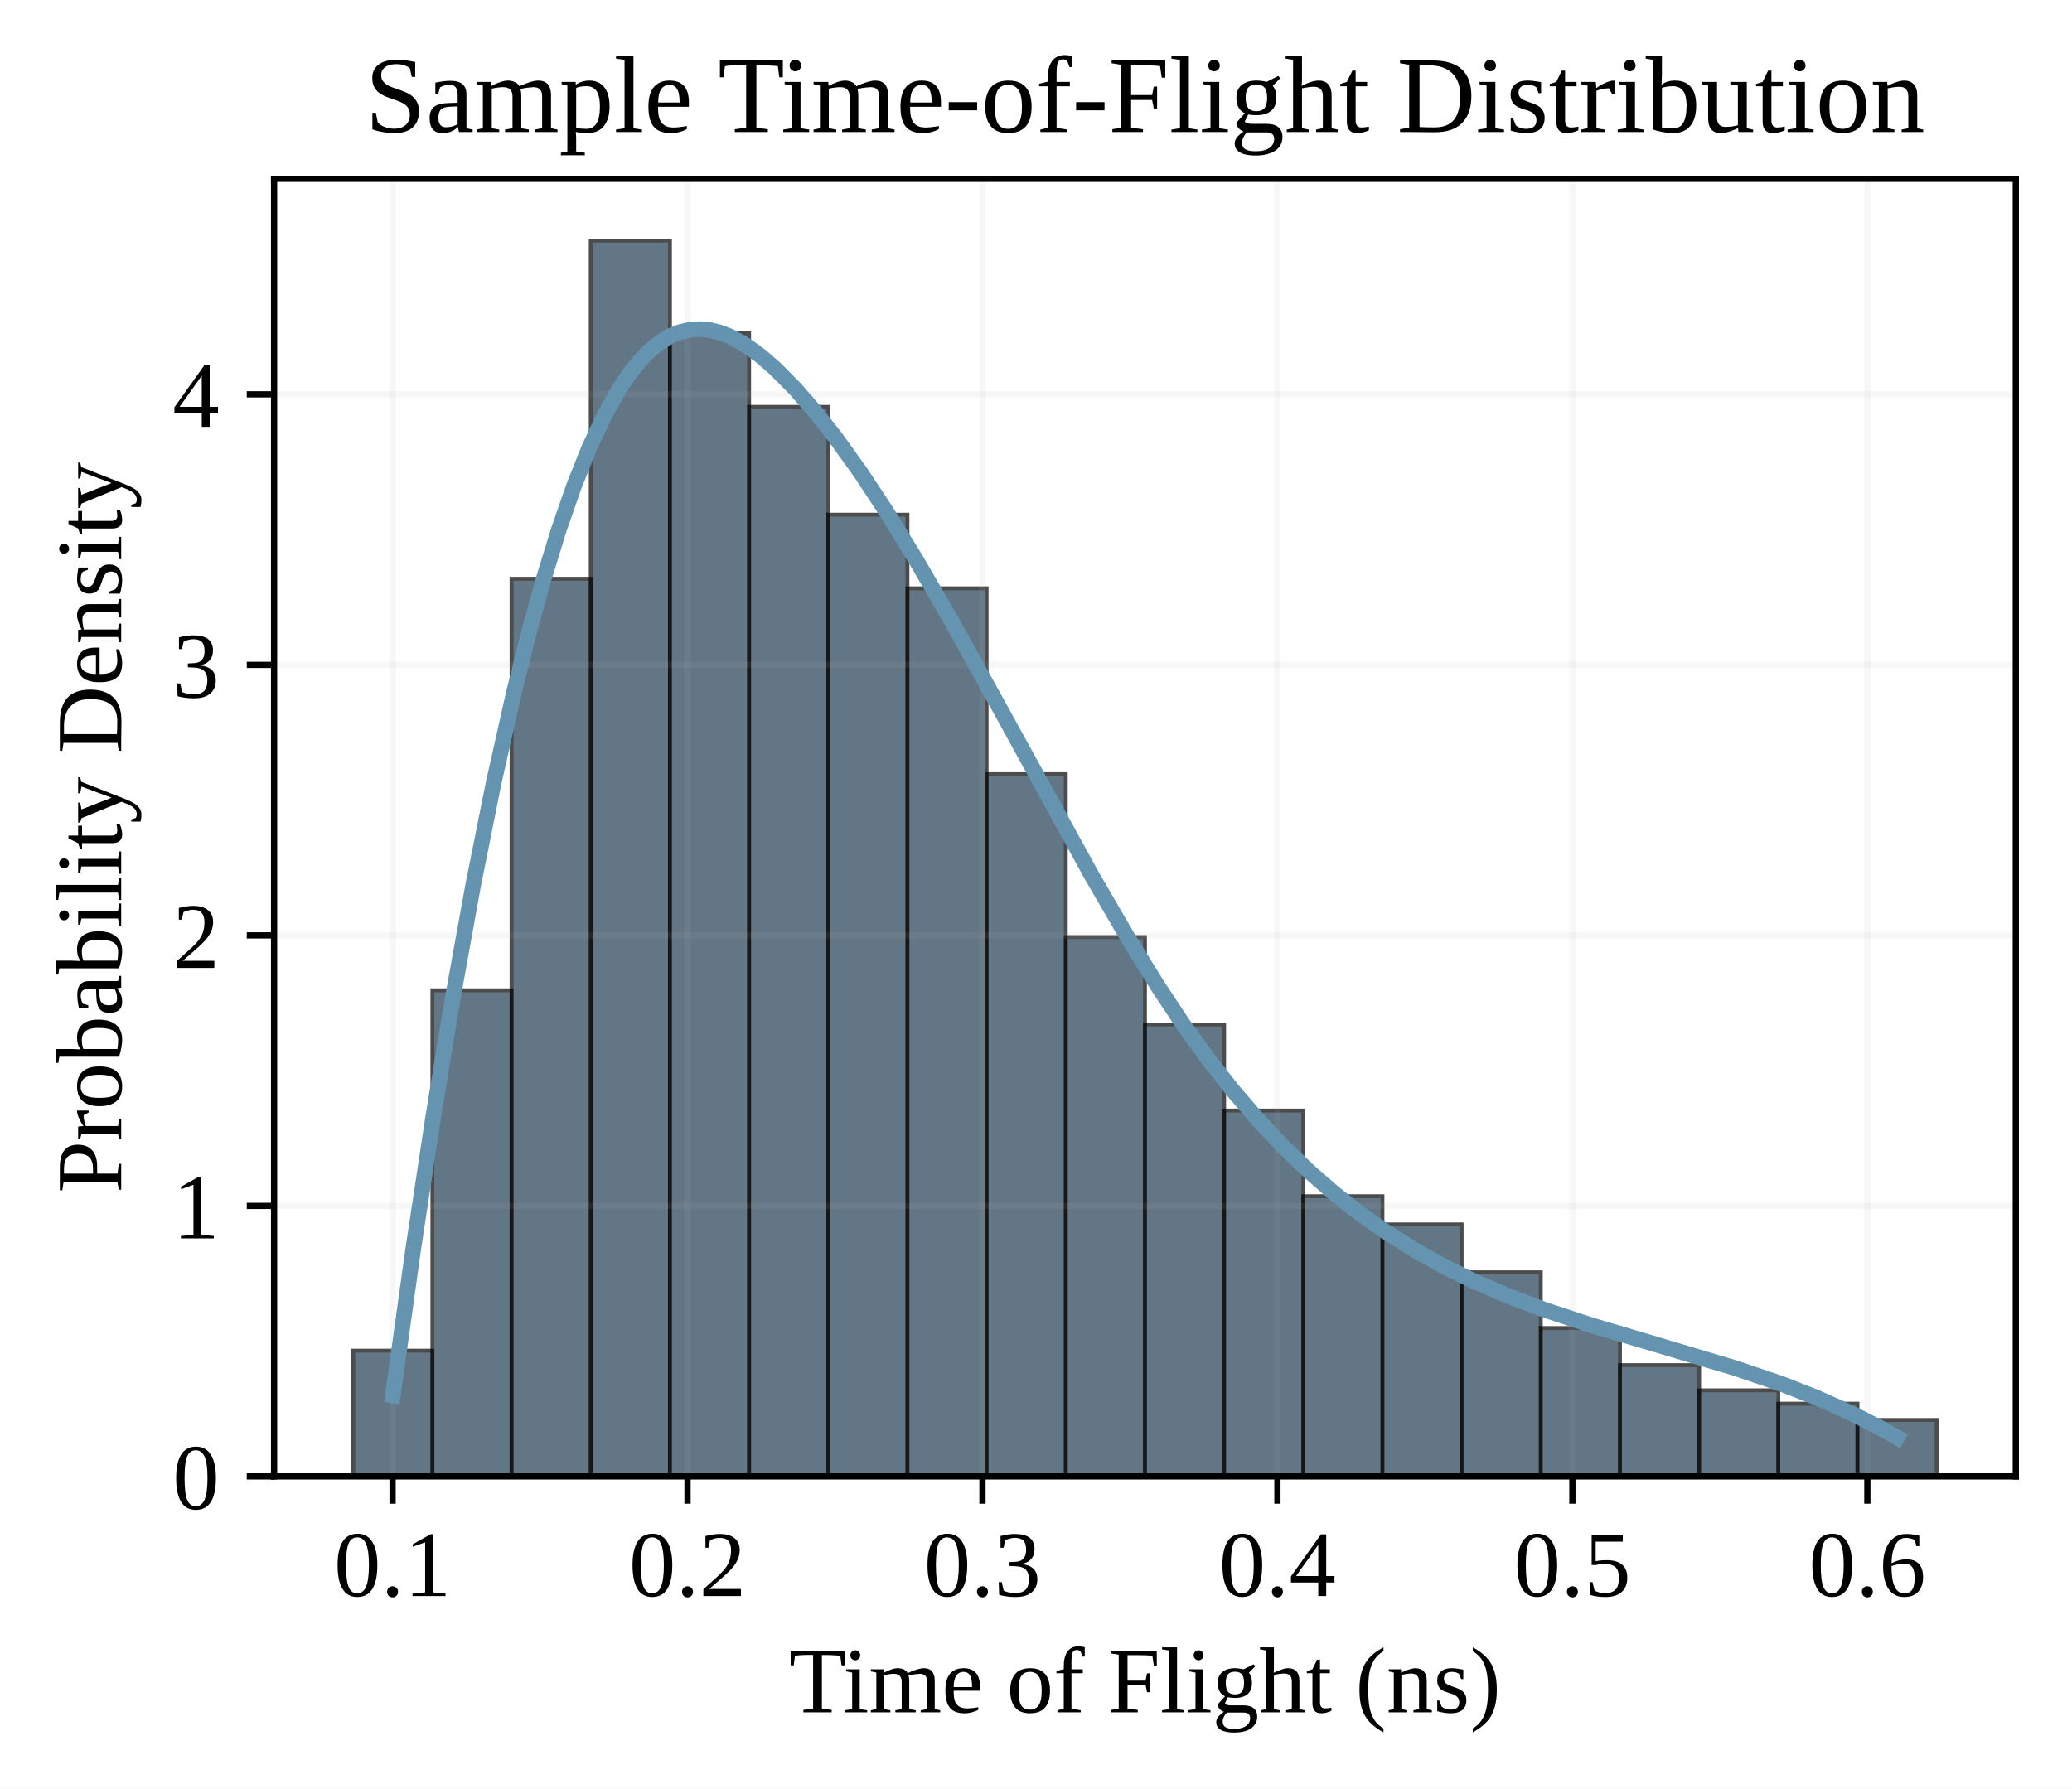
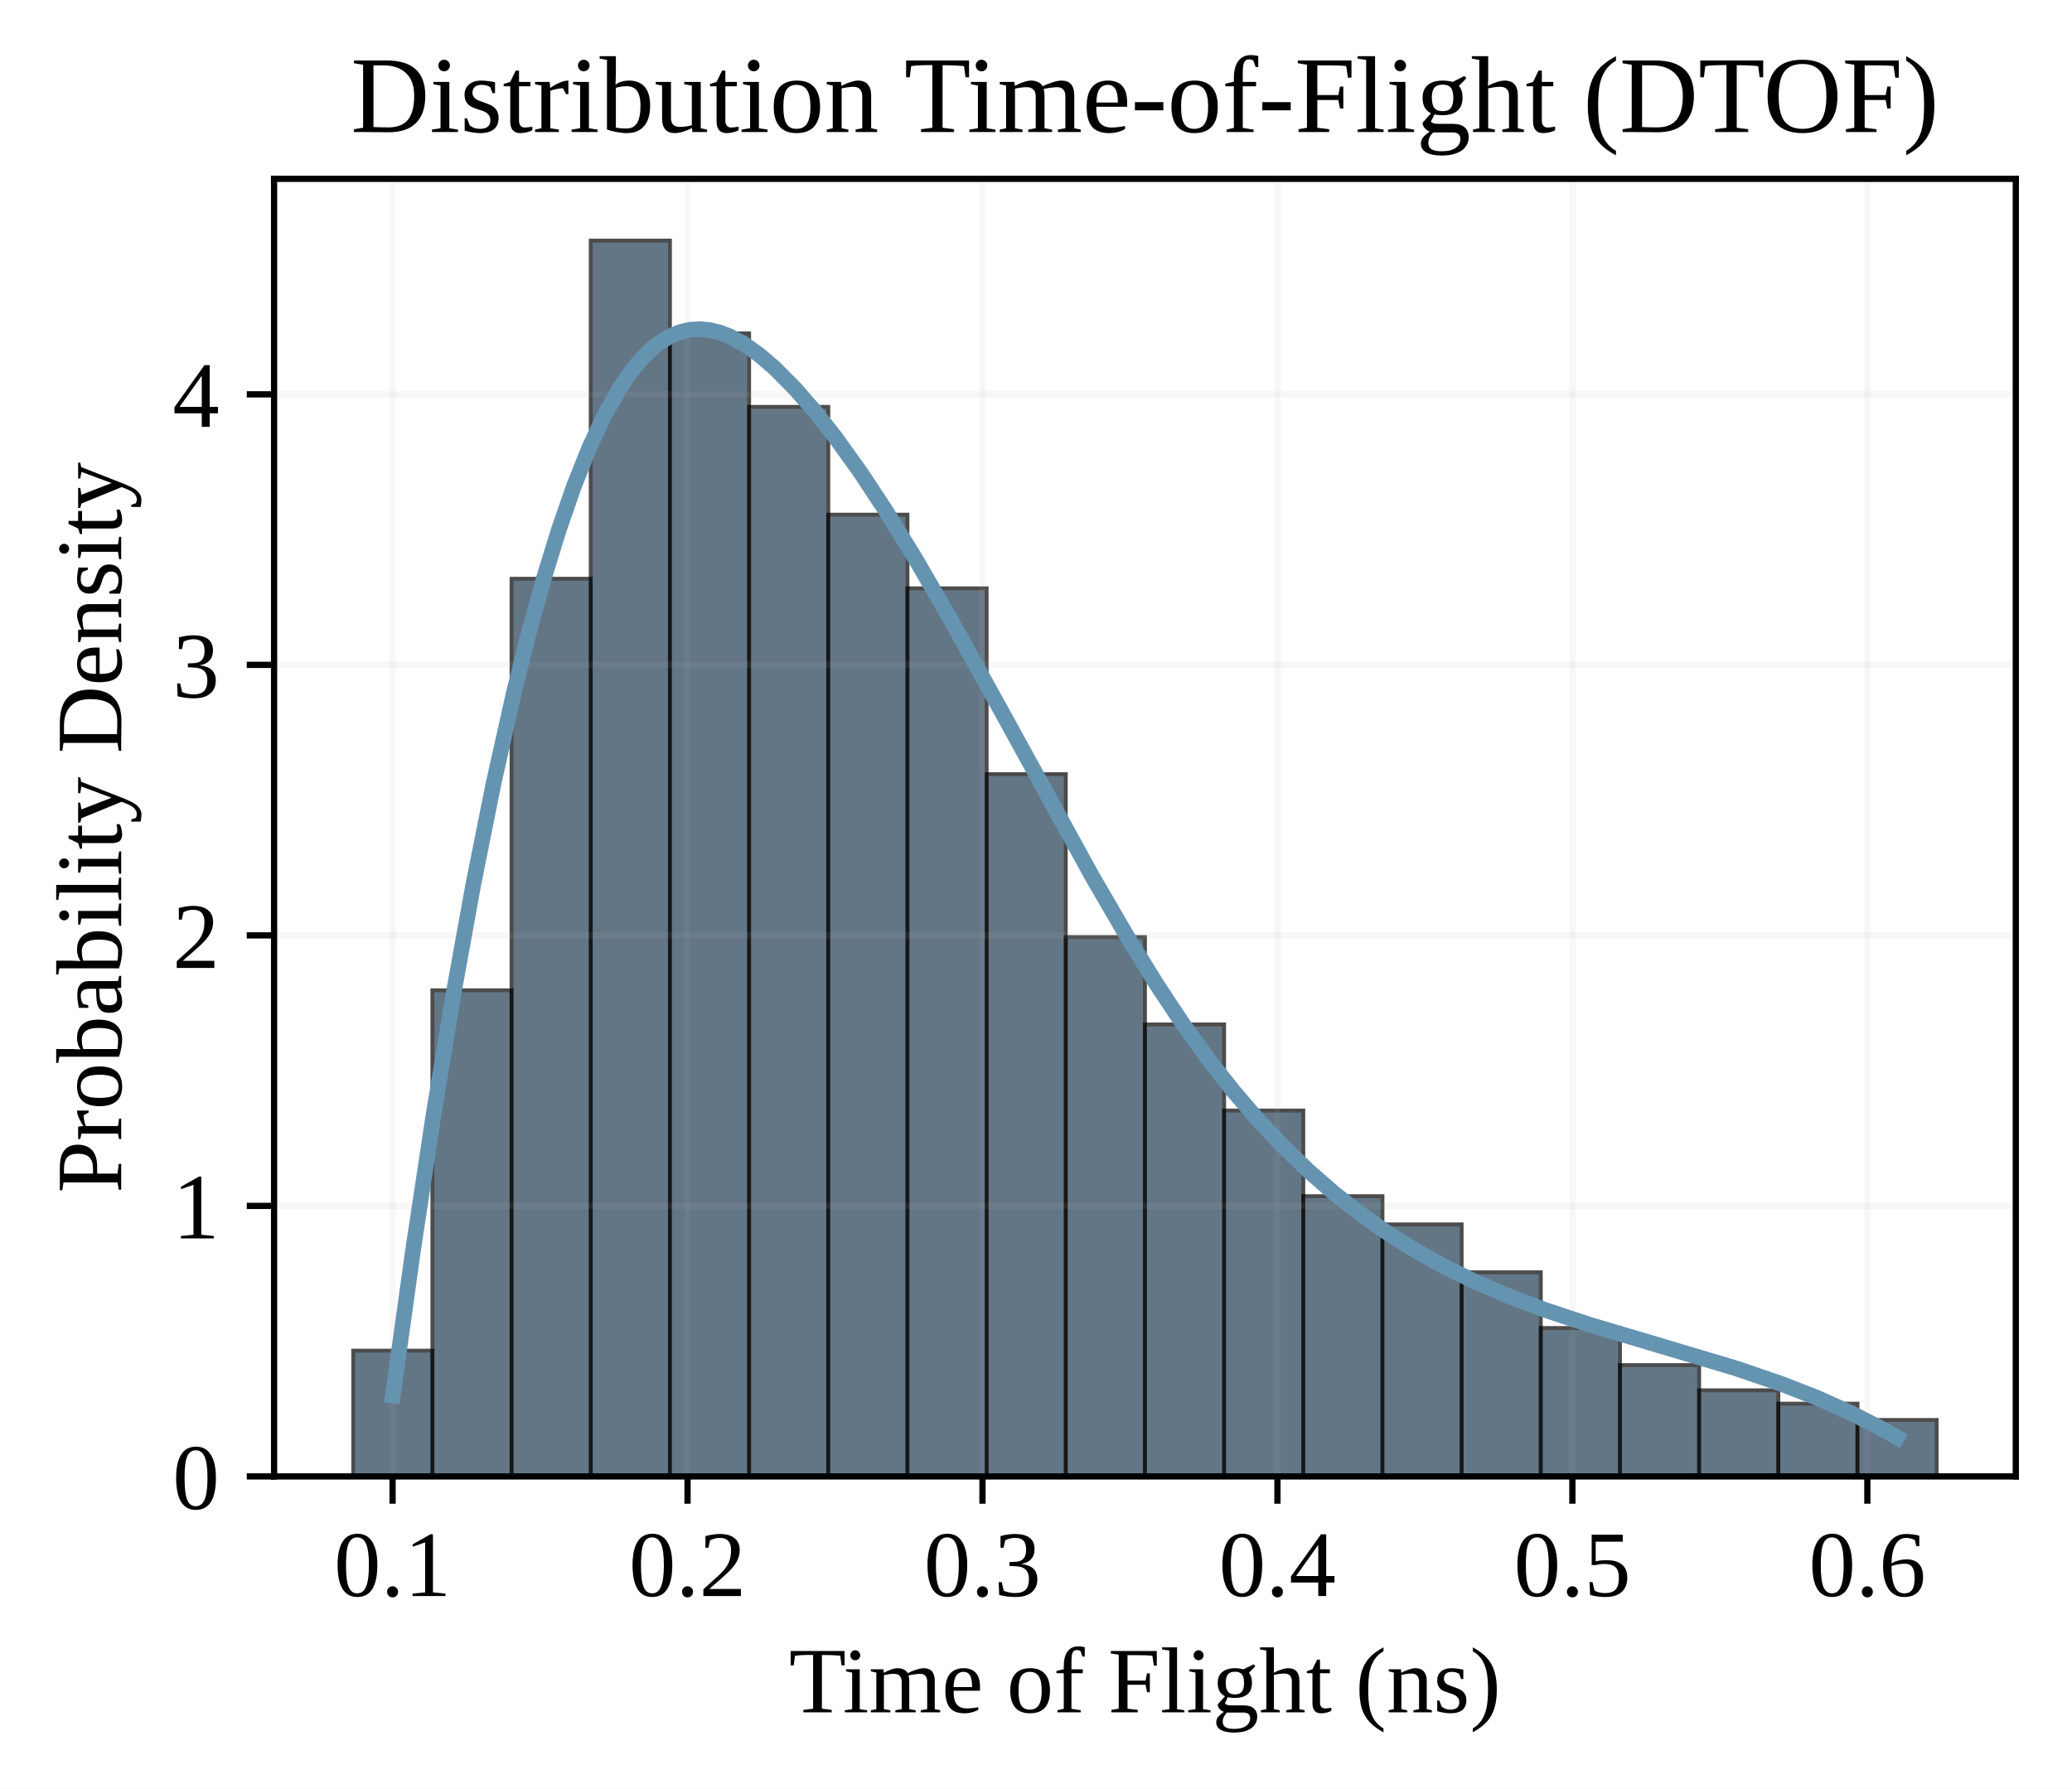
<svg xmlns="http://www.w3.org/2000/svg" xmlns:xlink="http://www.w3.org/1999/xlink" width="265.522pt" height="229.262pt" viewBox="0 0 265.522 229.262" version="1.1">
  <defs>
    <style type="text/css">*{stroke-linejoin: round; stroke-linecap: butt}</style>
  </defs>
  <g id="figure_1">
    <g id="patch_1">
      <path d="M 0 229.262  L 265.522 229.262  L 265.522 0  L 0 0  z " style="fill: #ffffff" />
    </g>
    <g id="axes_1">
      <g id="patch_2">
        <path d="M 35.122 189.241  L 258.322 189.241  L 258.322 22.921  L 35.122 22.921  z " style="fill: #ffffff" />
      </g>
      <g id="patch_3">
-         <path d="M 45.267 189.241  L 55.413 189.241  L 55.413 173.121  L 45.267 173.121  z " clip-path="url(#p93b1273e4d)" style="fill: #213c51; opacity: 0.7; stroke: #000000; stroke-width: 0.5; stroke-linejoin: miter" />
+         <path d="M 45.267 189.241  L 55.413 189.241  L 55.413 173.121  L 45.267 173.121  z " clip-path="url(#p7cf15f9756)" style="fill: #213c51; opacity: 0.7; stroke: #000000; stroke-width: 0.5; stroke-linejoin: miter" />
      </g>
      <g id="patch_4">
-         <path d="M 55.413 189.241  L 65.558 189.241  L 65.558 126.935  L 55.413 126.935  z " clip-path="url(#p93b1273e4d)" style="fill: #213c51; opacity: 0.7; stroke: #000000; stroke-width: 0.5; stroke-linejoin: miter" />
+         <path d="M 55.413 189.241  L 65.558 189.241  L 65.558 126.935  L 55.413 126.935  z " clip-path="url(#p7cf15f9756)" style="fill: #213c51; opacity: 0.7; stroke: #000000; stroke-width: 0.5; stroke-linejoin: miter" />
      </g>
      <g id="patch_5">
-         <path d="M 65.558 189.241  L 75.704 189.241  L 75.704 74.184  L 65.558 74.184  z " clip-path="url(#p93b1273e4d)" style="fill: #213c51; opacity: 0.7; stroke: #000000; stroke-width: 0.5; stroke-linejoin: miter" />
+         <path d="M 65.558 189.241  L 75.704 189.241  L 75.704 74.184  L 65.558 74.184  z " clip-path="url(#p7cf15f9756)" style="fill: #213c51; opacity: 0.7; stroke: #000000; stroke-width: 0.5; stroke-linejoin: miter" />
      </g>
      <g id="patch_6">
-         <path d="M 75.704 189.241  L 85.849 189.241  L 85.849 30.841  L 75.704 30.841  z " clip-path="url(#p93b1273e4d)" style="fill: #213c51; opacity: 0.7; stroke: #000000; stroke-width: 0.5; stroke-linejoin: miter" />
+         <path d="M 75.704 189.241  L 85.849 189.241  L 85.849 30.841  L 75.704 30.841  z " clip-path="url(#p7cf15f9756)" style="fill: #213c51; opacity: 0.7; stroke: #000000; stroke-width: 0.5; stroke-linejoin: miter" />
      </g>
      <g id="patch_7">
-         <path d="M 85.849 189.241  L 95.995 189.241  L 95.995 42.733  L 85.849 42.733  z " clip-path="url(#p93b1273e4d)" style="fill: #213c51; opacity: 0.7; stroke: #000000; stroke-width: 0.5; stroke-linejoin: miter" />
+         <path d="M 85.849 189.241  L 95.995 189.241  L 95.995 42.733  L 85.849 42.733  z " clip-path="url(#p7cf15f9756)" style="fill: #213c51; opacity: 0.7; stroke: #000000; stroke-width: 0.5; stroke-linejoin: miter" />
      </g>
      <g id="patch_8">
-         <path d="M 95.995 189.241  L 106.14 189.241  L 106.14 52.154  L 95.995 52.154  z " clip-path="url(#p93b1273e4d)" style="fill: #213c51; opacity: 0.7; stroke: #000000; stroke-width: 0.5; stroke-linejoin: miter" />
+         <path d="M 95.995 189.241  L 106.14 189.241  L 106.14 52.154  L 95.995 52.154  z " clip-path="url(#p7cf15f9756)" style="fill: #213c51; opacity: 0.7; stroke: #000000; stroke-width: 0.5; stroke-linejoin: miter" />
      </g>
      <g id="patch_9">
-         <path d="M 106.14 189.241  L 116.286 189.241  L 116.286 65.968  L 106.14 65.968  z " clip-path="url(#p93b1273e4d)" style="fill: #213c51; opacity: 0.7; stroke: #000000; stroke-width: 0.5; stroke-linejoin: miter" />
+         <path d="M 106.14 189.241  L 116.286 189.241  L 116.286 65.968  L 106.14 65.968  z " clip-path="url(#p7cf15f9756)" style="fill: #213c51; opacity: 0.7; stroke: #000000; stroke-width: 0.5; stroke-linejoin: miter" />
      </g>
      <g id="patch_10">
-         <path d="M 116.286 189.241  L 126.431 189.241  L 126.431 75.411  L 116.286 75.411  z " clip-path="url(#p93b1273e4d)" style="fill: #213c51; opacity: 0.7; stroke: #000000; stroke-width: 0.5; stroke-linejoin: miter" />
+         <path d="M 116.286 189.241  L 126.431 189.241  L 126.431 75.411  L 116.286 75.411  z " clip-path="url(#p7cf15f9756)" style="fill: #213c51; opacity: 0.7; stroke: #000000; stroke-width: 0.5; stroke-linejoin: miter" />
      </g>
      <g id="patch_11">
-         <path d="M 126.431 189.241  L 136.576 189.241  L 136.576 99.228  L 126.431 99.228  z " clip-path="url(#p93b1273e4d)" style="fill: #213c51; opacity: 0.7; stroke: #000000; stroke-width: 0.5; stroke-linejoin: miter" />
+         <path d="M 126.431 189.241  L 136.576 189.241  L 136.576 99.228  L 126.431 99.228  z " clip-path="url(#p7cf15f9756)" style="fill: #213c51; opacity: 0.7; stroke: #000000; stroke-width: 0.5; stroke-linejoin: miter" />
      </g>
      <g id="patch_12">
-         <path d="M 136.576 189.241  L 146.722 189.241  L 146.722 120.111  L 136.576 120.111  z " clip-path="url(#p93b1273e4d)" style="fill: #213c51; opacity: 0.7; stroke: #000000; stroke-width: 0.5; stroke-linejoin: miter" />
+         <path d="M 136.576 189.241  L 146.722 189.241  L 146.722 120.111  L 136.576 120.111  z " clip-path="url(#p7cf15f9756)" style="fill: #213c51; opacity: 0.7; stroke: #000000; stroke-width: 0.5; stroke-linejoin: miter" />
      </g>
      <g id="patch_13">
-         <path d="M 146.722 189.241  L 156.867 189.241  L 156.867 131.312  L 146.722 131.312  z " clip-path="url(#p93b1273e4d)" style="fill: #213c51; opacity: 0.7; stroke: #000000; stroke-width: 0.5; stroke-linejoin: miter" />
+         <path d="M 146.722 189.241  L 156.867 189.241  L 156.867 131.312  L 146.722 131.312  z " clip-path="url(#p7cf15f9756)" style="fill: #213c51; opacity: 0.7; stroke: #000000; stroke-width: 0.5; stroke-linejoin: miter" />
      </g>
      <g id="patch_14">
-         <path d="M 156.867 189.241  L 167.013 189.241  L 167.013 142.345  L 156.867 142.345  z " clip-path="url(#p93b1273e4d)" style="fill: #213c51; opacity: 0.7; stroke: #000000; stroke-width: 0.5; stroke-linejoin: miter" />
+         <path d="M 156.867 189.241  L 167.013 189.241  L 167.013 142.345  L 156.867 142.345  z " clip-path="url(#p7cf15f9756)" style="fill: #213c51; opacity: 0.7; stroke: #000000; stroke-width: 0.5; stroke-linejoin: miter" />
      </g>
      <g id="patch_15">
-         <path d="M 167.013 189.241  L 177.158 189.241  L 177.158 153.324  L 167.013 153.324  z " clip-path="url(#p93b1273e4d)" style="fill: #213c51; opacity: 0.7; stroke: #000000; stroke-width: 0.5; stroke-linejoin: miter" />
+         <path d="M 167.013 189.241  L 177.158 189.241  L 177.158 153.324  L 167.013 153.324  z " clip-path="url(#p7cf15f9756)" style="fill: #213c51; opacity: 0.7; stroke: #000000; stroke-width: 0.5; stroke-linejoin: miter" />
      </g>
      <g id="patch_16">
-         <path d="M 177.158 189.241  L 187.304 189.241  L 187.304 156.939  L 177.158 156.939  z " clip-path="url(#p93b1273e4d)" style="fill: #213c51; opacity: 0.7; stroke: #000000; stroke-width: 0.5; stroke-linejoin: miter" />
+         <path d="M 177.158 189.241  L 187.304 189.241  L 187.304 156.939  L 177.158 156.939  z " clip-path="url(#p7cf15f9756)" style="fill: #213c51; opacity: 0.7; stroke: #000000; stroke-width: 0.5; stroke-linejoin: miter" />
      </g>
      <g id="patch_17">
-         <path d="M 187.304 189.241  L 197.449 189.241  L 197.449 163.078  L 187.304 163.078  z " clip-path="url(#p93b1273e4d)" style="fill: #213c51; opacity: 0.7; stroke: #000000; stroke-width: 0.5; stroke-linejoin: miter" />
+         <path d="M 187.304 189.241  L 197.449 189.241  L 197.449 163.078  L 187.304 163.078  z " clip-path="url(#p7cf15f9756)" style="fill: #213c51; opacity: 0.7; stroke: #000000; stroke-width: 0.5; stroke-linejoin: miter" />
      </g>
      <g id="patch_18">
-         <path d="M 197.449 189.241  L 207.595 189.241  L 207.595 170.22  L 197.449 170.22  z " clip-path="url(#p93b1273e4d)" style="fill: #213c51; opacity: 0.7; stroke: #000000; stroke-width: 0.5; stroke-linejoin: miter" />
+         <path d="M 197.449 189.241  L 207.595 189.241  L 207.595 170.22  L 197.449 170.22  z " clip-path="url(#p7cf15f9756)" style="fill: #213c51; opacity: 0.7; stroke: #000000; stroke-width: 0.5; stroke-linejoin: miter" />
      </g>
      <g id="patch_19">
-         <path d="M 207.595 189.241  L 217.74 189.241  L 217.74 174.976  L 207.595 174.976  z " clip-path="url(#p93b1273e4d)" style="fill: #213c51; opacity: 0.7; stroke: #000000; stroke-width: 0.5; stroke-linejoin: miter" />
+         <path d="M 207.595 189.241  L 217.74 189.241  L 217.74 174.976  L 207.595 174.976  z " clip-path="url(#p7cf15f9756)" style="fill: #213c51; opacity: 0.7; stroke: #000000; stroke-width: 0.5; stroke-linejoin: miter" />
      </g>
      <g id="patch_20">
-         <path d="M 217.74 189.241  L 227.886 189.241  L 227.886 178.206  L 217.74 178.206  z " clip-path="url(#p93b1273e4d)" style="fill: #213c51; opacity: 0.7; stroke: #000000; stroke-width: 0.5; stroke-linejoin: miter" />
+         <path d="M 217.74 189.241  L 227.886 189.241  L 227.886 178.206  L 217.74 178.206  z " clip-path="url(#p7cf15f9756)" style="fill: #213c51; opacity: 0.7; stroke: #000000; stroke-width: 0.5; stroke-linejoin: miter" />
      </g>
      <g id="patch_21">
-         <path d="M 227.886 189.241  L 238.031 189.241  L 238.031 179.917  L 227.886 179.917  z " clip-path="url(#p93b1273e4d)" style="fill: #213c51; opacity: 0.7; stroke: #000000; stroke-width: 0.5; stroke-linejoin: miter" />
+         <path d="M 227.886 189.241  L 238.031 189.241  L 238.031 179.917  L 227.886 179.917  z " clip-path="url(#p7cf15f9756)" style="fill: #213c51; opacity: 0.7; stroke: #000000; stroke-width: 0.5; stroke-linejoin: miter" />
      </g>
      <g id="patch_22">
-         <path d="M 238.031 189.241  L 248.176 189.241  L 248.176 182.007  L 238.031 182.007  z " clip-path="url(#p93b1273e4d)" style="fill: #213c51; opacity: 0.7; stroke: #000000; stroke-width: 0.5; stroke-linejoin: miter" />
+         <path d="M 238.031 189.241  L 248.176 189.241  L 248.176 182.007  L 238.031 182.007  z " clip-path="url(#p7cf15f9756)" style="fill: #213c51; opacity: 0.7; stroke: #000000; stroke-width: 0.5; stroke-linejoin: miter" />
      </g>
      <g id="matplotlib.axis_1">
        <g id="xtick_1">
          <g id="line2d_1">
-             <path d="M 50.308 189.241  L 50.308 22.921  " clip-path="url(#p93b1273e4d)" style="fill: none; stroke: #b0b0b0; stroke-opacity: 0.1; stroke-width: 0.8; stroke-linecap: square" />
+             <path d="M 50.308 189.241  L 50.308 22.921  " clip-path="url(#p7cf15f9756)" style="fill: none; stroke: #b0b0b0; stroke-opacity: 0.1; stroke-width: 0.8; stroke-linecap: square" />
          </g>
          <g id="line2d_2">
            <defs>
-               <path id="mede690db28" d="M 0 0  L 0 3.5  " style="stroke: #000000; stroke-width: 0.8" />
+               <path id="m065bba47ba" d="M 0 0  L 0 3.5  " style="stroke: #000000; stroke-width: 0.8" />
            </defs>
            <g>
-               <use xlink:href="#mede690db28" x="50.308" y="189.241" style="stroke: #000000; stroke-width: 0.8" />
+               <use xlink:href="#m065bba47ba" x="50.308" y="189.241" style="stroke: #000000; stroke-width: 0.8" />
            </g>
          </g>
          <g id="text_1">
            <text style="font: 12px 'Times New Roman', 'Times', serif; text-anchor: middle" x="50.308" y="204.574" transform="rotate(-0 50.3077 204.5737)">0.1</text>
          </g>
        </g>
        <g id="xtick_2">
          <g id="line2d_3">
-             <path d="M 88.106 189.241  L 88.106 22.921  " clip-path="url(#p93b1273e4d)" style="fill: none; stroke: #b0b0b0; stroke-opacity: 0.1; stroke-width: 0.8; stroke-linecap: square" />
+             <path d="M 88.106 189.241  L 88.106 22.921  " clip-path="url(#p7cf15f9756)" style="fill: none; stroke: #b0b0b0; stroke-opacity: 0.1; stroke-width: 0.8; stroke-linecap: square" />
          </g>
          <g id="line2d_4">
            <g>
-               <use xlink:href="#mede690db28" x="88.106" y="189.241" style="stroke: #000000; stroke-width: 0.8" />
+               <use xlink:href="#m065bba47ba" x="88.106" y="189.241" style="stroke: #000000; stroke-width: 0.8" />
            </g>
          </g>
          <g id="text_2">
            <text style="font: 12px 'Times New Roman', 'Times', serif; text-anchor: middle" x="88.106" y="204.574" transform="rotate(-0 88.10552 204.5737)">0.2</text>
          </g>
        </g>
        <g id="xtick_3">
          <g id="line2d_5">
-             <path d="M 125.903 189.241  L 125.903 22.921  " clip-path="url(#p93b1273e4d)" style="fill: none; stroke: #b0b0b0; stroke-opacity: 0.1; stroke-width: 0.8; stroke-linecap: square" />
+             <path d="M 125.903 189.241  L 125.903 22.921  " clip-path="url(#p7cf15f9756)" style="fill: none; stroke: #b0b0b0; stroke-opacity: 0.1; stroke-width: 0.8; stroke-linecap: square" />
          </g>
          <g id="line2d_6">
            <g>
-               <use xlink:href="#mede690db28" x="125.903" y="189.241" style="stroke: #000000; stroke-width: 0.8" />
+               <use xlink:href="#m065bba47ba" x="125.903" y="189.241" style="stroke: #000000; stroke-width: 0.8" />
            </g>
          </g>
          <g id="text_3">
            <text style="font: 12px 'Times New Roman', 'Times', serif; text-anchor: middle" x="125.903" y="204.574" transform="rotate(-0 125.9033 204.5737)">0.3</text>
          </g>
        </g>
        <g id="xtick_4">
          <g id="line2d_7">
-             <path d="M 163.701 189.241  L 163.701 22.921  " clip-path="url(#p93b1273e4d)" style="fill: none; stroke: #b0b0b0; stroke-opacity: 0.1; stroke-width: 0.8; stroke-linecap: square" />
+             <path d="M 163.701 189.241  L 163.701 22.921  " clip-path="url(#p7cf15f9756)" style="fill: none; stroke: #b0b0b0; stroke-opacity: 0.1; stroke-width: 0.8; stroke-linecap: square" />
          </g>
          <g id="line2d_8">
            <g>
-               <use xlink:href="#mede690db28" x="163.701" y="189.241" style="stroke: #000000; stroke-width: 0.8" />
+               <use xlink:href="#m065bba47ba" x="163.701" y="189.241" style="stroke: #000000; stroke-width: 0.8" />
            </g>
          </g>
          <g id="text_4">
            <text style="font: 12px 'Times New Roman', 'Times', serif; text-anchor: middle" x="163.701" y="204.574" transform="rotate(-0 163.7012 204.5737)">0.4</text>
          </g>
        </g>
        <g id="xtick_5">
          <g id="line2d_9">
-             <path d="M 201.499 189.241  L 201.499 22.921  " clip-path="url(#p93b1273e4d)" style="fill: none; stroke: #b0b0b0; stroke-opacity: 0.1; stroke-width: 0.8; stroke-linecap: square" />
+             <path d="M 201.499 189.241  L 201.499 22.921  " clip-path="url(#p7cf15f9756)" style="fill: none; stroke: #b0b0b0; stroke-opacity: 0.1; stroke-width: 0.8; stroke-linecap: square" />
          </g>
          <g id="line2d_10">
            <g>
-               <use xlink:href="#mede690db28" x="201.499" y="189.241" style="stroke: #000000; stroke-width: 0.8" />
+               <use xlink:href="#m065bba47ba" x="201.499" y="189.241" style="stroke: #000000; stroke-width: 0.8" />
            </g>
          </g>
          <g id="text_5">
            <text style="font: 12px 'Times New Roman', 'Times', serif; text-anchor: middle" x="201.499" y="204.574" transform="rotate(-0 201.499 204.5737)">0.5</text>
          </g>
        </g>
        <g id="xtick_6">
          <g id="line2d_11">
-             <path d="M 239.297 189.241  L 239.297 22.921  " clip-path="url(#p93b1273e4d)" style="fill: none; stroke: #b0b0b0; stroke-opacity: 0.1; stroke-width: 0.8; stroke-linecap: square" />
+             <path d="M 239.297 189.241  L 239.297 22.921  " clip-path="url(#p7cf15f9756)" style="fill: none; stroke: #b0b0b0; stroke-opacity: 0.1; stroke-width: 0.8; stroke-linecap: square" />
          </g>
          <g id="line2d_12">
            <g>
-               <use xlink:href="#mede690db28" x="239.297" y="189.241" style="stroke: #000000; stroke-width: 0.8" />
+               <use xlink:href="#m065bba47ba" x="239.297" y="189.241" style="stroke: #000000; stroke-width: 0.8" />
            </g>
          </g>
          <g id="text_6">
            <text style="font: 12px 'Times New Roman', 'Times', serif; text-anchor: middle" x="239.297" y="204.574" transform="rotate(-0 239.2968 204.5737)">0.6</text>
          </g>
        </g>
        <g id="text_7">
          <text style="font: 12px 'Times New Roman', 'Times', serif; text-anchor: middle" x="146.722" y="219.473" transform="rotate(-0 146.7219 219.4731)">Time of Flight (ns)</text>
        </g>
      </g>
      <g id="matplotlib.axis_2">
        <g id="ytick_1">
          <g id="line2d_13">
-             <path d="M 35.122 189.241  L 258.322 189.241  " clip-path="url(#p93b1273e4d)" style="fill: none; stroke: #b0b0b0; stroke-opacity: 0.1; stroke-width: 0.8; stroke-linecap: square" />
+             <path d="M 35.122 189.241  L 258.322 189.241  " clip-path="url(#p7cf15f9756)" style="fill: none; stroke: #b0b0b0; stroke-opacity: 0.1; stroke-width: 0.8; stroke-linecap: square" />
          </g>
          <g id="line2d_14">
            <defs>
-               <path id="m2f30e9a816" d="M 0 0  L -3.5 0  " style="stroke: #000000; stroke-width: 0.8" />
+               <path id="m476a97f28b" d="M 0 0  L -3.5 0  " style="stroke: #000000; stroke-width: 0.8" />
            </defs>
            <g>
-               <use xlink:href="#m2f30e9a816" x="35.122" y="189.241" style="stroke: #000000; stroke-width: 0.8" />
+               <use xlink:href="#m476a97f28b" x="35.122" y="189.241" style="stroke: #000000; stroke-width: 0.8" />
            </g>
          </g>
          <g id="text_8">
            <text style="font: 12px 'Times New Roman', 'Times', serif; text-anchor: end" x="28.122" y="193.407" transform="rotate(-0 28.12187 193.4075)">0</text>
          </g>
        </g>
        <g id="ytick_2">
          <g id="line2d_15">
-             <path d="M 35.122 154.567  L 258.322 154.567  " clip-path="url(#p93b1273e4d)" style="fill: none; stroke: #b0b0b0; stroke-opacity: 0.1; stroke-width: 0.8; stroke-linecap: square" />
+             <path d="M 35.122 154.567  L 258.322 154.567  " clip-path="url(#p7cf15f9756)" style="fill: none; stroke: #b0b0b0; stroke-opacity: 0.1; stroke-width: 0.8; stroke-linecap: square" />
          </g>
          <g id="line2d_16">
            <g>
-               <use xlink:href="#m2f30e9a816" x="35.122" y="154.567" style="stroke: #000000; stroke-width: 0.8" />
+               <use xlink:href="#m476a97f28b" x="35.122" y="154.567" style="stroke: #000000; stroke-width: 0.8" />
            </g>
          </g>
          <g id="text_9">
            <text style="font: 12px 'Times New Roman', 'Times', serif; text-anchor: end" x="28.122" y="158.733" transform="rotate(-0 28.12187 158.7334)">1</text>
          </g>
        </g>
        <g id="ytick_3">
          <g id="line2d_17">
-             <path d="M 35.122 119.893  L 258.322 119.893  " clip-path="url(#p93b1273e4d)" style="fill: none; stroke: #b0b0b0; stroke-opacity: 0.1; stroke-width: 0.8; stroke-linecap: square" />
+             <path d="M 35.122 119.893  L 258.322 119.893  " clip-path="url(#p7cf15f9756)" style="fill: none; stroke: #b0b0b0; stroke-opacity: 0.1; stroke-width: 0.8; stroke-linecap: square" />
          </g>
          <g id="line2d_18">
            <g>
-               <use xlink:href="#m2f30e9a816" x="35.122" y="119.893" style="stroke: #000000; stroke-width: 0.8" />
+               <use xlink:href="#m476a97f28b" x="35.122" y="119.893" style="stroke: #000000; stroke-width: 0.8" />
            </g>
          </g>
          <g id="text_10">
            <text style="font: 12px 'Times New Roman', 'Times', serif; text-anchor: end" x="28.122" y="124.059" transform="rotate(-0 28.12187 124.0592)">2</text>
          </g>
        </g>
        <g id="ytick_4">
          <g id="line2d_19">
-             <path d="M 35.122 85.219  L 258.322 85.219  " clip-path="url(#p93b1273e4d)" style="fill: none; stroke: #b0b0b0; stroke-opacity: 0.1; stroke-width: 0.8; stroke-linecap: square" />
+             <path d="M 35.122 85.219  L 258.322 85.219  " clip-path="url(#p7cf15f9756)" style="fill: none; stroke: #b0b0b0; stroke-opacity: 0.1; stroke-width: 0.8; stroke-linecap: square" />
          </g>
          <g id="line2d_20">
            <g>
-               <use xlink:href="#m2f30e9a816" x="35.122" y="85.219" style="stroke: #000000; stroke-width: 0.8" />
+               <use xlink:href="#m476a97f28b" x="35.122" y="85.219" style="stroke: #000000; stroke-width: 0.8" />
            </g>
          </g>
          <g id="text_11">
            <text style="font: 12px 'Times New Roman', 'Times', serif; text-anchor: end" x="28.122" y="89.385" transform="rotate(-0 28.12187 89.3851)">3</text>
          </g>
        </g>
        <g id="ytick_5">
          <g id="line2d_21">
-             <path d="M 35.122 50.545  L 258.322 50.545  " clip-path="url(#p93b1273e4d)" style="fill: none; stroke: #b0b0b0; stroke-opacity: 0.1; stroke-width: 0.8; stroke-linecap: square" />
+             <path d="M 35.122 50.545  L 258.322 50.545  " clip-path="url(#p7cf15f9756)" style="fill: none; stroke: #b0b0b0; stroke-opacity: 0.1; stroke-width: 0.8; stroke-linecap: square" />
          </g>
          <g id="line2d_22">
            <g>
-               <use xlink:href="#m2f30e9a816" x="35.122" y="50.545" style="stroke: #000000; stroke-width: 0.8" />
+               <use xlink:href="#m476a97f28b" x="35.122" y="50.545" style="stroke: #000000; stroke-width: 0.8" />
            </g>
          </g>
          <g id="text_12">
            <text style="font: 12px 'Times New Roman', 'Times', serif; text-anchor: end" x="28.122" y="54.711" transform="rotate(-0 28.12187 54.71097)">4</text>
          </g>
        </g>
        <g id="text_13">
          <text style="font: 12px 'Times New Roman', 'Times', serif; text-anchor: middle" x="15.533" y="106.081" transform="rotate(-90 15.5325 106.0812)">Probability Density</text>
        </g>
      </g>
      <g id="line2d_23">
-         <path d="M 50.34 178.864  L 52.919 160.342  L 55.498 143.264  L 58.076 127.61  L 60.655 113.356  L 63.234 100.48  L 65.813 88.961  L 67.747 81.198  L 69.681 74.176  L 71.615 67.886  L 73.549 62.319  L 75.483 57.464  L 77.417 53.314  L 79.351 49.858  L 80.641 47.935  L 81.93 46.312  L 83.219 44.979  L 84.509 43.922  L 85.798 43.128  L 87.088 42.582  L 88.377 42.272  L 89.666 42.184  L 90.956 42.305  L 92.245 42.621  L 93.535 43.118  L 95.469 44.176  L 97.403 45.567  L 99.337 47.246  L 101.916 49.854  L 104.494 52.815  L 107.073 56.092  L 110.297 60.589  L 113.52 65.472  L 117.388 71.757  L 121.901 79.542  L 128.348 91.195  L 139.953 112.314  L 144.465 120.081  L 148.334 126.345  L 151.557 131.207  L 154.781 135.689  L 158.004 139.795  L 161.228 143.548  L 164.451 146.966  L 167.674 150.073  L 170.898 152.888  L 174.121 155.432  L 177.345 157.727  L 181.213 160.181  L 185.081 162.342  L 188.949 164.246  L 193.462 166.191  L 197.975 167.894  L 203.777 169.82  L 212.158 172.309  L 222.473 175.392  L 228.276 177.374  L 232.789 179.14  L 237.301 181.164  L 241.17 183.149  L 243.104 184.24  L 243.104 184.24  " clip-path="url(#p93b1273e4d)" style="fill: none; stroke: #6594b1; stroke-width: 2; stroke-linecap: square" />
+         <path d="M 50.34 178.864  L 52.919 160.342  L 55.498 143.264  L 58.076 127.61  L 60.655 113.356  L 63.234 100.48  L 65.813 88.961  L 67.747 81.198  L 69.681 74.176  L 71.615 67.886  L 73.549 62.319  L 75.483 57.464  L 77.417 53.314  L 79.351 49.858  L 80.641 47.935  L 81.93 46.312  L 83.219 44.979  L 84.509 43.922  L 85.798 43.128  L 87.088 42.582  L 88.377 42.272  L 89.666 42.184  L 90.956 42.305  L 92.245 42.621  L 93.535 43.118  L 95.469 44.176  L 97.403 45.567  L 99.337 47.246  L 101.916 49.854  L 104.494 52.815  L 107.073 56.092  L 110.297 60.589  L 113.52 65.472  L 117.388 71.757  L 121.901 79.542  L 128.348 91.195  L 139.953 112.314  L 144.465 120.081  L 148.334 126.345  L 151.557 131.207  L 154.781 135.689  L 158.004 139.795  L 161.228 143.548  L 164.451 146.966  L 167.674 150.073  L 170.898 152.888  L 174.121 155.432  L 177.345 157.727  L 181.213 160.181  L 185.081 162.342  L 188.949 164.246  L 193.462 166.191  L 197.975 167.894  L 203.777 169.82  L 212.158 172.309  L 222.473 175.392  L 228.276 177.374  L 232.789 179.14  L 237.301 181.164  L 241.17 183.149  L 243.104 184.24  L 243.104 184.24  " clip-path="url(#p7cf15f9756)" style="fill: none; stroke: #6594b1; stroke-width: 2; stroke-linecap: square" />
      </g>
      <g id="patch_23">
        <path d="M 35.122 189.241  L 35.122 22.921  " style="fill: none; stroke: #000000; stroke-width: 0.8; stroke-linejoin: miter; stroke-linecap: square" />
      </g>
      <g id="patch_24">
        <path d="M 258.322 189.241  L 258.322 22.921  " style="fill: none; stroke: #000000; stroke-width: 0.8; stroke-linejoin: miter; stroke-linecap: square" />
      </g>
      <g id="patch_25">
        <path d="M 35.122 189.241  L 258.322 189.241  " style="fill: none; stroke: #000000; stroke-width: 0.8; stroke-linejoin: miter; stroke-linecap: square" />
      </g>
      <g id="patch_26">
        <path d="M 35.122 22.921  L 258.322 22.921  " style="fill: none; stroke: #000000; stroke-width: 0.8; stroke-linejoin: miter; stroke-linecap: square" />
      </g>
      <g id="text_14">
-         <text style="font: 14px 'Times New Roman', 'Times', serif; text-anchor: middle" x="146.722" y="16.921" transform="rotate(-0 146.7219 16.92125)">Sample Time-of-Flight Distribution</text>
+         <text style="font: 14px 'Times New Roman', 'Times', serif; text-anchor: middle" x="146.722" y="16.921" transform="rotate(-0 146.7219 16.92125)">Distribution Time-of-Flight (DTOF)</text>
      </g>
    </g>
  </g>
  <defs>
-     <clipPath id="p93b1273e4d">
+     <clipPath id="p7cf15f9756">
      <rect x="35.122" y="22.921" width="223.2" height="166.32" />
    </clipPath>
  </defs>
</svg>
